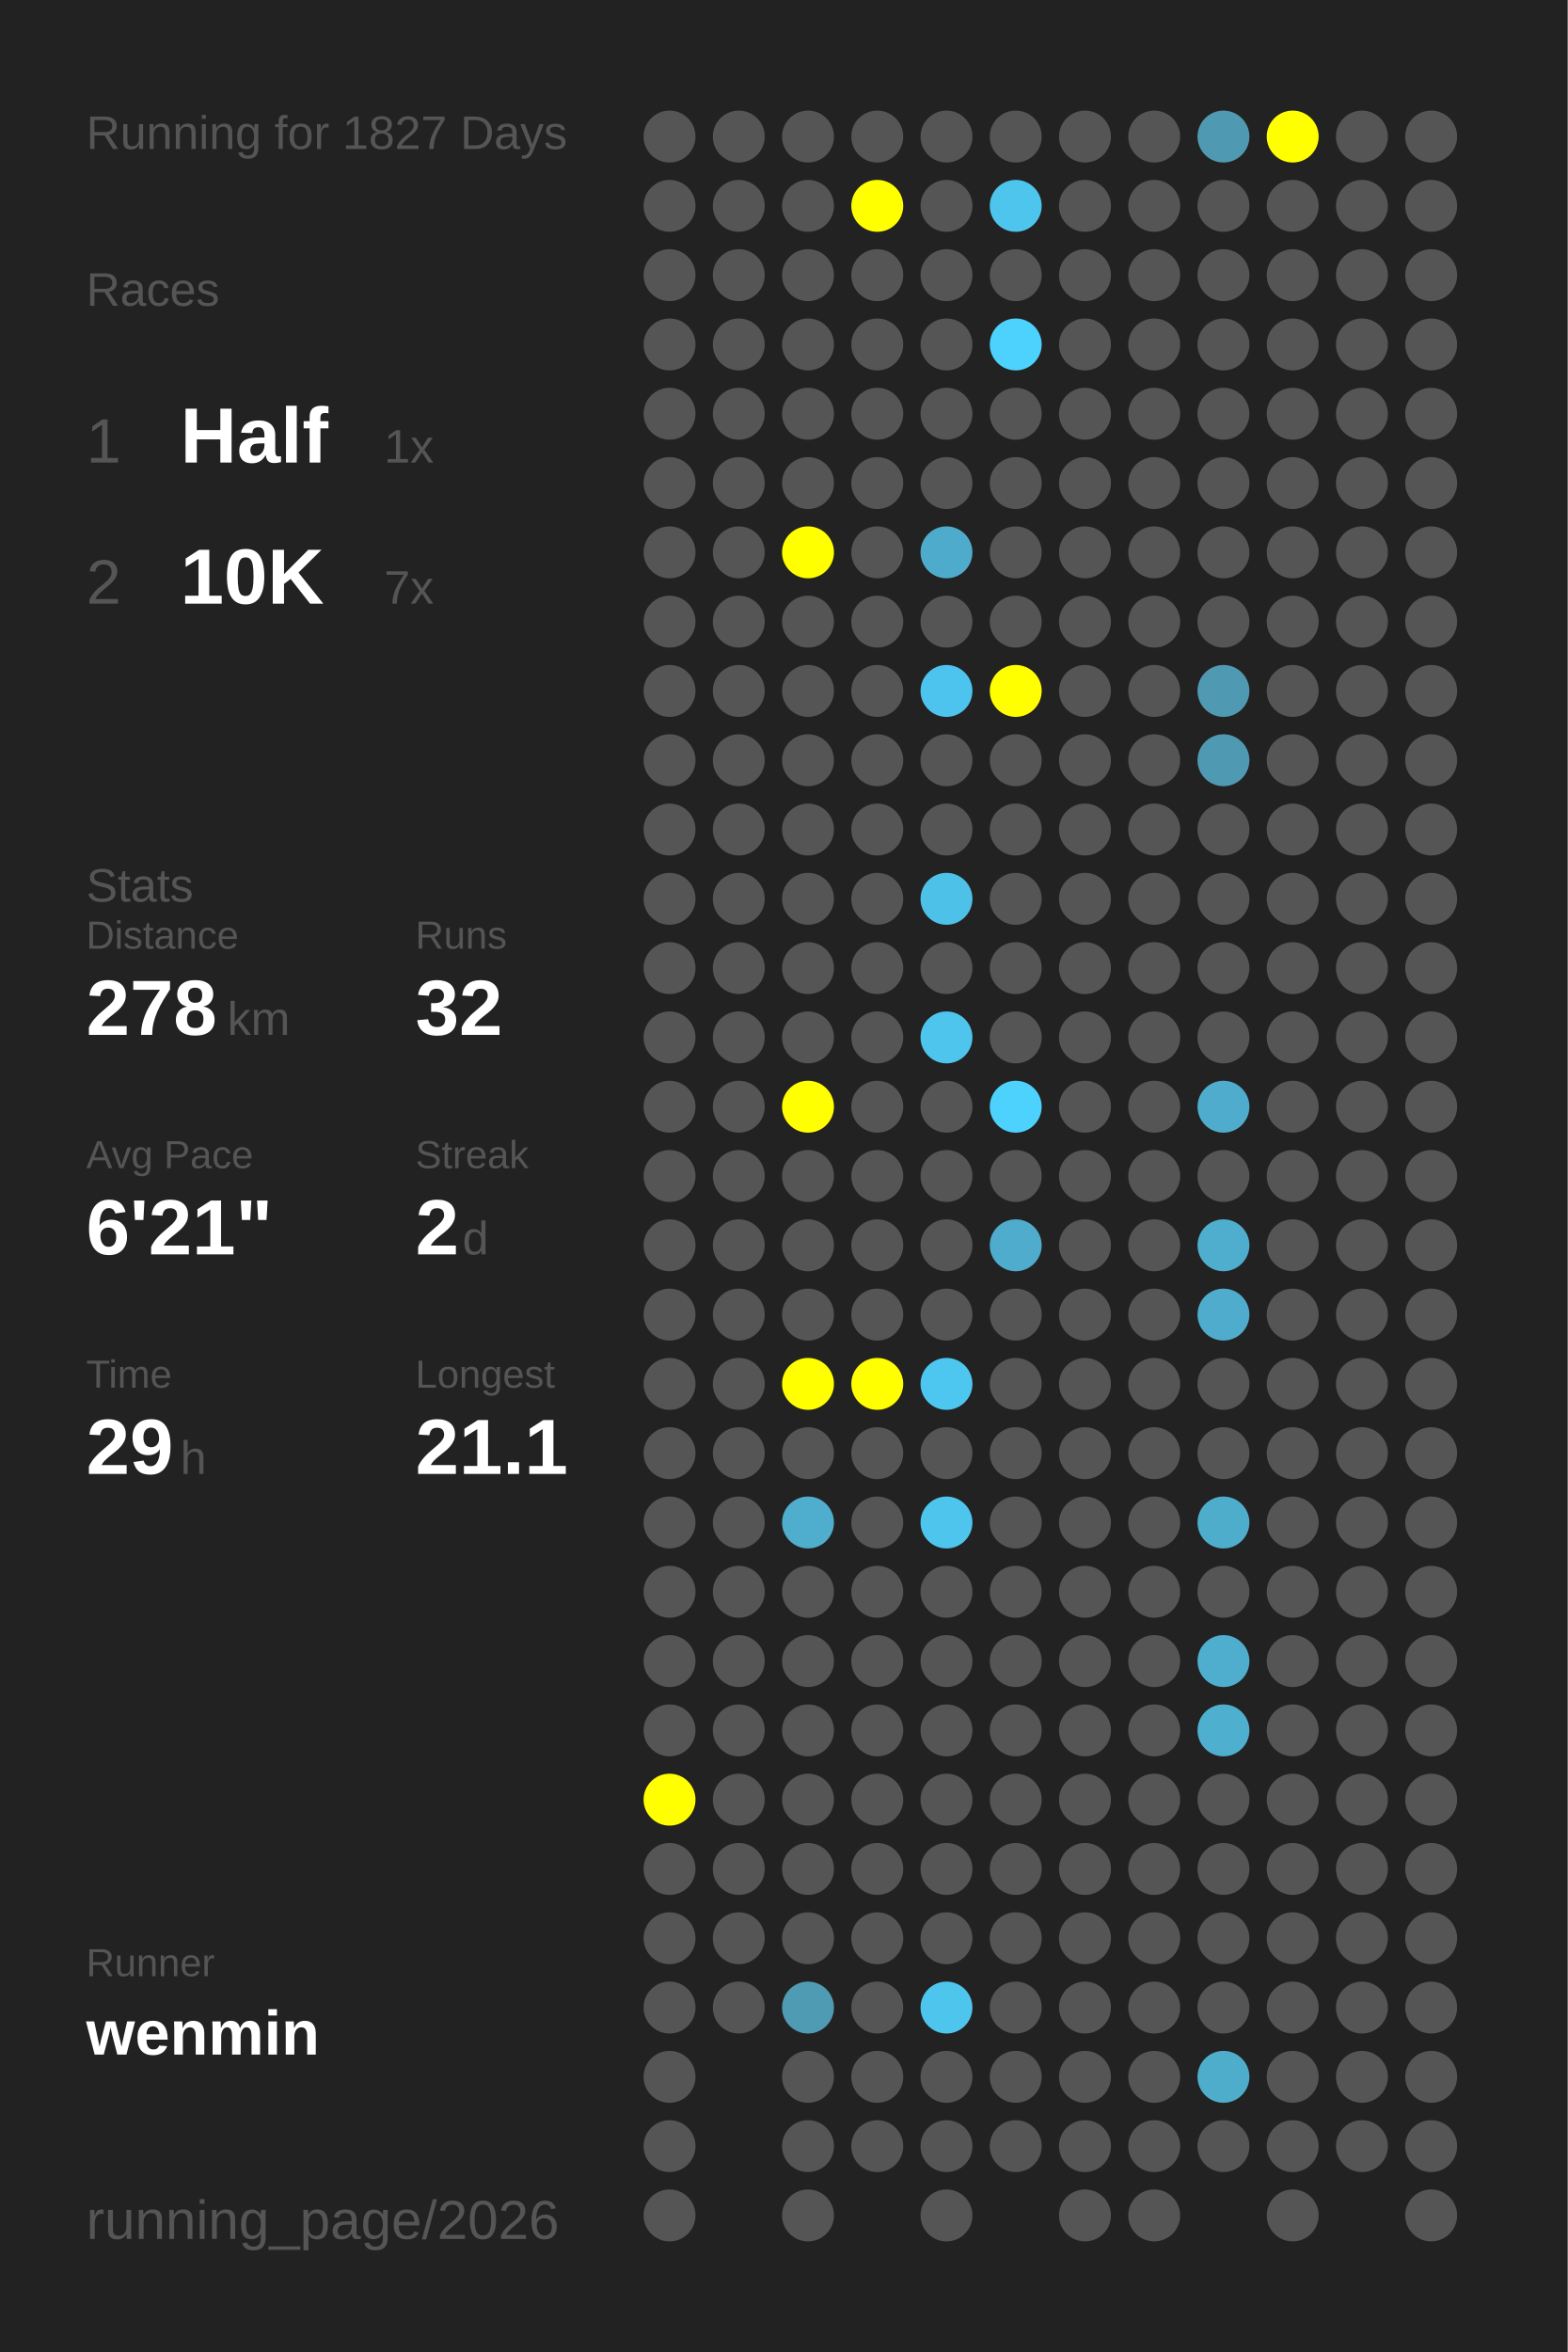
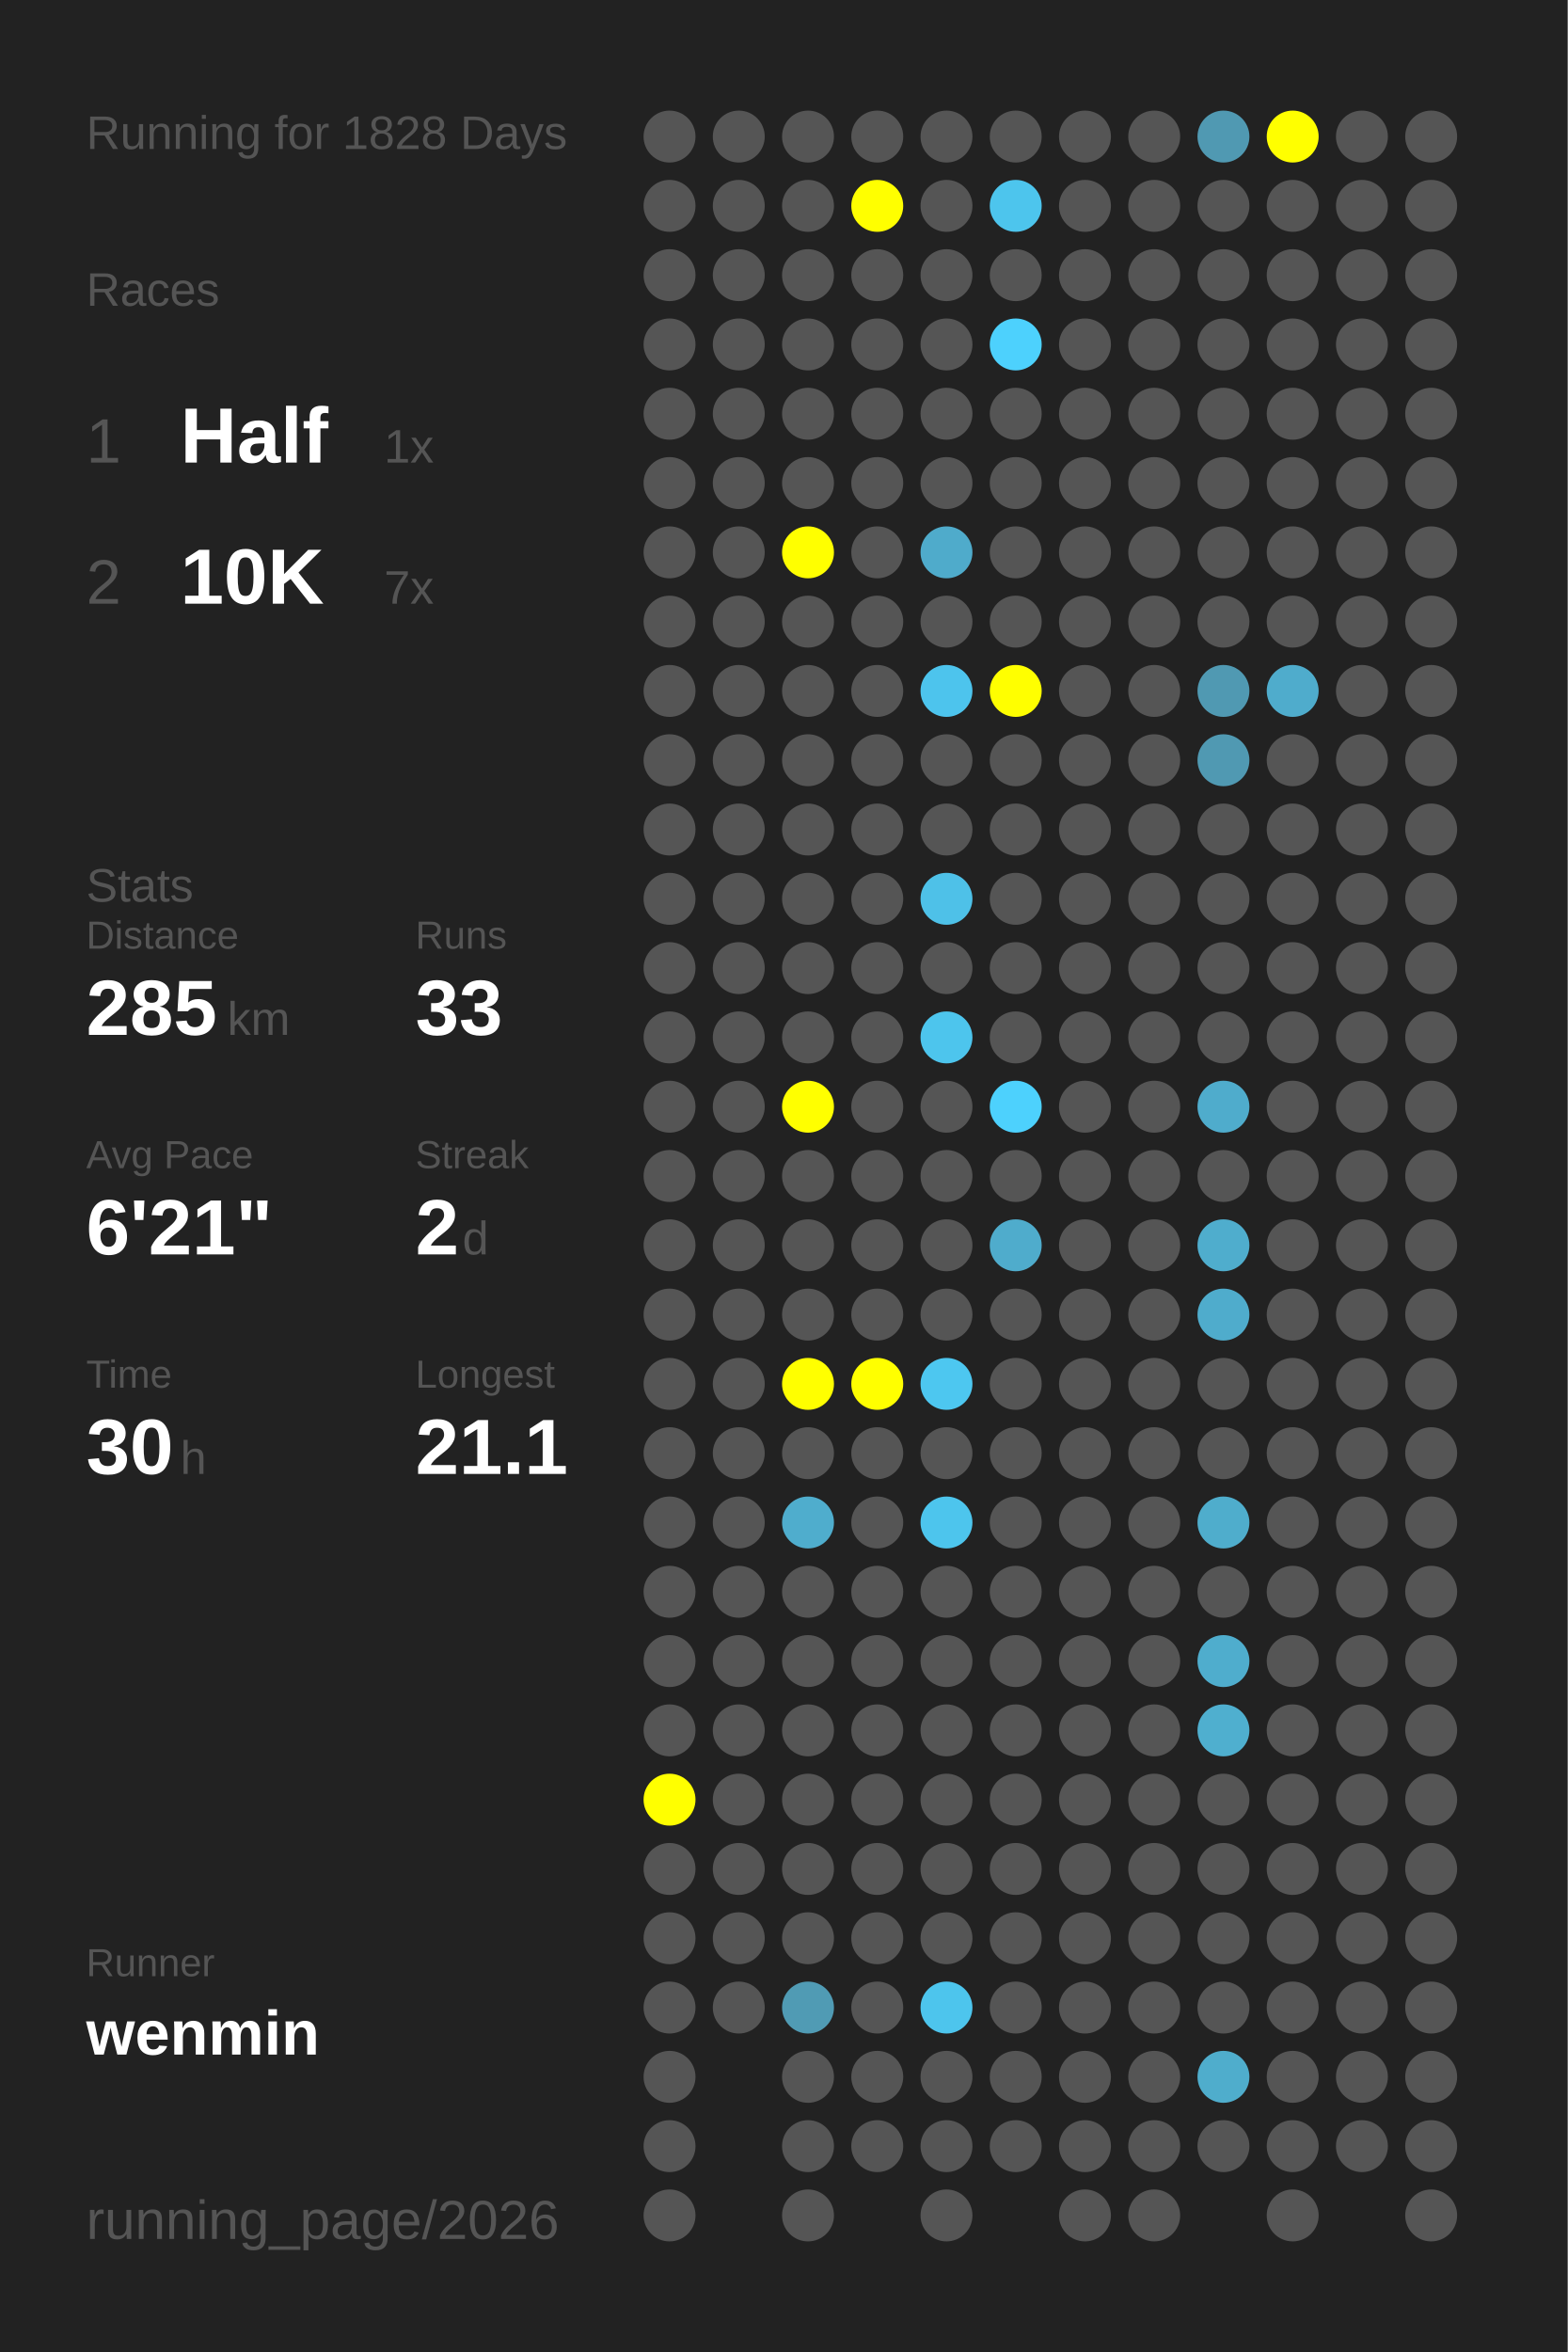
<svg xmlns="http://www.w3.org/2000/svg" baseProfile="full" height="300mm" version="1.1" viewBox="0,0,200,300" width="200mm">
  <defs />
  <rect fill="#222222" height="300" width="200" x="0" y="0" />
-   <text fill="#555555" style="font-size:6px; font-family:Arial;" x="11" y="19">Running for 1827 Days</text>
+   <text fill="#555555" style="font-size:6px; font-family:Arial;" x="11" y="19">Running for 1828 Days</text>
  <text fill="#555555" style="font-size:6px; font-family:Arial;" x="11" y="39">Races</text>
  <text fill="#555555" style="font-size:8px; font-family:Arial;" x="11" y="59">1</text>
  <text fill="#FFFFFF" style="font-size:10px; font-family:Arial; font-weight:bold;" x="23" y="59">Half</text>
  <text fill="#555555" style="font-size:6px; font-family:Arial;" x="49" y="59">1x</text>
  <text fill="#555555" style="font-size:8px; font-family:Arial;" x="11" y="77">2</text>
  <text fill="#FFFFFF" style="font-size:10px; font-family:Arial; font-weight:bold;" x="23" y="77">10K</text>
  <text fill="#555555" style="font-size:6px; font-family:Arial;" x="49" y="77">7x</text>
  <text fill="#555555" style="font-size:6px; font-family:Arial;" x="11" y="115">Stats</text>
  <text fill="#555555" style="font-size:5px; font-family:Arial;" x="11" y="121">Distance</text>
-   <text fill="#FFFFFF" style="font-size:10px; font-family:Arial; font-weight:bold;" x="11" y="132">278</text>
+   <text fill="#FFFFFF" style="font-size:10px; font-family:Arial; font-weight:bold;" x="11" y="132">285</text>
  <text fill="#555555" style="font-size:6px; font-family:Arial;" x="29" y="132">km</text>
  <text fill="#555555" style="font-size:5px; font-family:Arial;" x="53" y="121">Runs</text>
-   <text fill="#FFFFFF" style="font-size:10px; font-family:Arial; font-weight:bold;" x="53" y="132">32</text>
+   <text fill="#FFFFFF" style="font-size:10px; font-family:Arial; font-weight:bold;" x="53" y="132">33</text>
  <text fill="#555555" style="font-size:5px; font-family:Arial;" x="11" y="149">Avg Pace</text>
  <text fill="#FFFFFF" style="font-size:10px; font-family:Arial; font-weight:bold;" x="11" y="160">6'21"</text>
  <text fill="#555555" style="font-size:5px; font-family:Arial;" x="53" y="149">Streak</text>
  <text fill="#FFFFFF" style="font-size:10px; font-family:Arial; font-weight:bold;" x="53" y="160">2</text>
  <text fill="#555555" style="font-size:6px; font-family:Arial;" x="59" y="160">d</text>
  <text fill="#555555" style="font-size:5px; font-family:Arial;" x="11" y="177">Time</text>
-   <text fill="#FFFFFF" style="font-size:10px; font-family:Arial; font-weight:bold;" x="11" y="188">29</text>
+   <text fill="#FFFFFF" style="font-size:10px; font-family:Arial; font-weight:bold;" x="11" y="188">30</text>
  <text fill="#555555" style="font-size:6px; font-family:Arial;" x="23" y="188">h</text>
  <text fill="#555555" style="font-size:5px; font-family:Arial;" x="53" y="177">Longest</text>
  <text fill="#FFFFFF" style="font-size:10px; font-family:Arial; font-weight:bold;" x="53" y="188">21.1</text>
  <text fill="#555555" style="font-size:5px; font-family:Arial;" x="11" y="252.065">Runner</text>
  <text fill="#FFFFFF" style="font-size:8px; font-family:Arial; font-weight:bold;" x="11" y="262.065">wenmin</text>
  <text fill="#555555" style="font-size:7px; font-family:Arial;" x="11" y="285.581">running_page/2026</text>
  <circle cx="85.417" cy="17.419" fill="#555555" r="3.312" />
  <circle cx="85.417" cy="26.258" fill="#555555" r="3.312" />
  <circle cx="85.417" cy="35.097" fill="#555555" r="3.312" />
  <circle cx="85.417" cy="43.935" fill="#555555" r="3.312" />
  <circle cx="85.417" cy="52.774" fill="#555555" r="3.312" />
  <circle cx="85.417" cy="61.613" fill="#555555" r="3.312" />
  <circle cx="85.417" cy="70.452" fill="#555555" r="3.312" />
  <circle cx="85.417" cy="79.29" fill="#555555" r="3.312" />
  <circle cx="85.417" cy="88.129" fill="#555555" r="3.312" />
  <circle cx="85.417" cy="96.968" fill="#555555" r="3.312" />
  <circle cx="85.417" cy="105.806" fill="#555555" r="3.312" />
  <circle cx="85.417" cy="114.645" fill="#555555" r="3.312" />
  <circle cx="85.417" cy="123.484" fill="#555555" r="3.312" />
  <circle cx="85.417" cy="132.323" fill="#555555" r="3.312" />
  <circle cx="85.417" cy="141.161" fill="#555555" r="3.312" />
  <circle cx="85.417" cy="150" fill="#555555" r="3.312" />
  <circle cx="85.417" cy="158.839" fill="#555555" r="3.312" />
  <circle cx="85.417" cy="167.677" fill="#555555" r="3.312" />
  <circle cx="85.417" cy="176.516" fill="#555555" r="3.312" />
  <circle cx="85.417" cy="185.355" fill="#555555" r="3.312" />
  <circle cx="85.417" cy="194.194" fill="#555555" r="3.312" />
  <circle cx="85.417" cy="203.032" fill="#555555" r="3.312" />
  <circle cx="85.417" cy="211.871" fill="#555555" r="3.312" />
  <circle cx="85.417" cy="220.71" fill="#555555" r="3.312" />
  <circle cx="85.417" cy="229.548" fill="#FFFF00" r="3.312" />
  <circle cx="85.417" cy="238.387" fill="#555555" r="3.312" />
  <circle cx="85.417" cy="247.226" fill="#555555" r="3.312" />
  <circle cx="85.417" cy="256.065" fill="#555555" r="3.312" />
  <circle cx="85.417" cy="264.903" fill="#555555" r="3.312" />
  <circle cx="85.417" cy="273.742" fill="#555555" r="3.312" />
  <circle cx="85.417" cy="282.581" fill="#555555" r="3.312" />
  <circle cx="94.25" cy="17.419" fill="#555555" r="3.312" />
  <circle cx="94.25" cy="26.258" fill="#555555" r="3.312" />
  <circle cx="94.25" cy="35.097" fill="#555555" r="3.312" />
  <circle cx="94.25" cy="43.935" fill="#555555" r="3.312" />
  <circle cx="94.25" cy="52.774" fill="#555555" r="3.312" />
  <circle cx="94.25" cy="61.613" fill="#555555" r="3.312" />
  <circle cx="94.25" cy="70.452" fill="#555555" r="3.312" />
  <circle cx="94.25" cy="79.29" fill="#555555" r="3.312" />
  <circle cx="94.25" cy="88.129" fill="#555555" r="3.312" />
  <circle cx="94.25" cy="96.968" fill="#555555" r="3.312" />
  <circle cx="94.25" cy="105.806" fill="#555555" r="3.312" />
  <circle cx="94.25" cy="114.645" fill="#555555" r="3.312" />
  <circle cx="94.25" cy="123.484" fill="#555555" r="3.312" />
  <circle cx="94.25" cy="132.323" fill="#555555" r="3.312" />
  <circle cx="94.25" cy="141.161" fill="#555555" r="3.312" />
  <circle cx="94.25" cy="150" fill="#555555" r="3.312" />
  <circle cx="94.25" cy="158.839" fill="#555555" r="3.312" />
  <circle cx="94.25" cy="167.677" fill="#555555" r="3.312" />
  <circle cx="94.25" cy="176.516" fill="#555555" r="3.312" />
  <circle cx="94.25" cy="185.355" fill="#555555" r="3.312" />
  <circle cx="94.25" cy="194.194" fill="#555555" r="3.312" />
  <circle cx="94.25" cy="203.032" fill="#555555" r="3.312" />
  <circle cx="94.25" cy="211.871" fill="#555555" r="3.312" />
  <circle cx="94.25" cy="220.71" fill="#555555" r="3.312" />
  <circle cx="94.25" cy="229.548" fill="#555555" r="3.312" />
  <circle cx="94.25" cy="238.387" fill="#555555" r="3.312" />
  <circle cx="94.25" cy="247.226" fill="#555555" r="3.312" />
  <circle cx="94.25" cy="256.065" fill="#555555" r="3.312" />
  <circle cx="103.083" cy="17.419" fill="#555555" r="3.312" />
  <circle cx="103.083" cy="26.258" fill="#555555" r="3.312" />
  <circle cx="103.083" cy="35.097" fill="#555555" r="3.312" />
  <circle cx="103.083" cy="43.935" fill="#555555" r="3.312" />
  <circle cx="103.083" cy="52.774" fill="#555555" r="3.312" />
  <circle cx="103.083" cy="61.613" fill="#555555" r="3.312" />
  <circle cx="103.083" cy="70.452" fill="#FFFF00" r="3.312" />
  <circle cx="103.083" cy="79.29" fill="#555555" r="3.312" />
  <circle cx="103.083" cy="88.129" fill="#555555" r="3.312" />
  <circle cx="103.083" cy="96.968" fill="#555555" r="3.312" />
  <circle cx="103.083" cy="105.806" fill="#555555" r="3.312" />
  <circle cx="103.083" cy="114.645" fill="#555555" r="3.312" />
  <circle cx="103.083" cy="123.484" fill="#555555" r="3.312" />
  <circle cx="103.083" cy="132.323" fill="#555555" r="3.312" />
  <circle cx="103.083" cy="141.161" fill="#FFFF00" r="3.312" />
  <circle cx="103.083" cy="150" fill="#555555" r="3.312" />
  <circle cx="103.083" cy="158.839" fill="#555555" r="3.312" />
  <circle cx="103.083" cy="167.677" fill="#555555" r="3.312" />
  <circle cx="103.083" cy="176.516" fill="#FFFF00" r="3.312" />
  <circle cx="103.083" cy="185.355" fill="#555555" r="3.312" />
  <circle cx="103.083" cy="194.194" fill="#4fadcd" r="3.312" />
  <circle cx="103.083" cy="203.032" fill="#555555" r="3.312" />
  <circle cx="103.083" cy="211.871" fill="#555555" r="3.312" />
  <circle cx="103.083" cy="220.71" fill="#555555" r="3.312" />
  <circle cx="103.083" cy="229.548" fill="#555555" r="3.312" />
  <circle cx="103.083" cy="238.387" fill="#555555" r="3.312" />
  <circle cx="103.083" cy="247.226" fill="#555555" r="3.312" />
  <circle cx="103.083" cy="256.065" fill="#509bb4" r="3.312" />
  <circle cx="103.083" cy="264.903" fill="#555555" r="3.312" />
  <circle cx="103.083" cy="273.742" fill="#555555" r="3.312" />
  <circle cx="103.083" cy="282.581" fill="#555555" r="3.312" />
  <circle cx="111.917" cy="17.419" fill="#555555" r="3.312" />
  <circle cx="111.917" cy="26.258" fill="#FFFF00" r="3.312" />
  <circle cx="111.917" cy="35.097" fill="#555555" r="3.312" />
  <circle cx="111.917" cy="43.935" fill="#555555" r="3.312" />
  <circle cx="111.917" cy="52.774" fill="#555555" r="3.312" />
  <circle cx="111.917" cy="61.613" fill="#555555" r="3.312" />
  <circle cx="111.917" cy="70.452" fill="#555555" r="3.312" />
  <circle cx="111.917" cy="79.29" fill="#555555" r="3.312" />
  <circle cx="111.917" cy="88.129" fill="#555555" r="3.312" />
  <circle cx="111.917" cy="96.968" fill="#555555" r="3.312" />
  <circle cx="111.917" cy="105.806" fill="#555555" r="3.312" />
  <circle cx="111.917" cy="114.645" fill="#555555" r="3.312" />
  <circle cx="111.917" cy="123.484" fill="#555555" r="3.312" />
  <circle cx="111.917" cy="132.323" fill="#555555" r="3.312" />
  <circle cx="111.917" cy="141.161" fill="#555555" r="3.312" />
  <circle cx="111.917" cy="150" fill="#555555" r="3.312" />
  <circle cx="111.917" cy="158.839" fill="#555555" r="3.312" />
  <circle cx="111.917" cy="167.677" fill="#555555" r="3.312" />
  <circle cx="111.917" cy="176.516" fill="#FFFF00" r="3.312" />
  <circle cx="111.917" cy="185.355" fill="#555555" r="3.312" />
  <circle cx="111.917" cy="194.194" fill="#555555" r="3.312" />
  <circle cx="111.917" cy="203.032" fill="#555555" r="3.312" />
  <circle cx="111.917" cy="211.871" fill="#555555" r="3.312" />
  <circle cx="111.917" cy="220.71" fill="#555555" r="3.312" />
  <circle cx="111.917" cy="229.548" fill="#555555" r="3.312" />
  <circle cx="111.917" cy="238.387" fill="#555555" r="3.312" />
  <circle cx="111.917" cy="247.226" fill="#555555" r="3.312" />
  <circle cx="111.917" cy="256.065" fill="#555555" r="3.312" />
  <circle cx="111.917" cy="264.903" fill="#555555" r="3.312" />
  <circle cx="111.917" cy="273.742" fill="#555555" r="3.312" />
  <circle cx="120.75" cy="17.419" fill="#555555" r="3.312" />
  <circle cx="120.75" cy="26.258" fill="#555555" r="3.312" />
  <circle cx="120.75" cy="35.097" fill="#555555" r="3.312" />
  <circle cx="120.75" cy="43.935" fill="#555555" r="3.312" />
  <circle cx="120.75" cy="52.774" fill="#555555" r="3.312" />
  <circle cx="120.75" cy="61.613" fill="#555555" r="3.312" />
  <circle cx="120.75" cy="70.452" fill="#4fabcb" r="3.312" />
  <circle cx="120.75" cy="79.29" fill="#555555" r="3.312" />
  <circle cx="120.75" cy="88.129" fill="#4dc4ed" r="3.312" />
  <circle cx="120.75" cy="96.968" fill="#555555" r="3.312" />
  <circle cx="120.75" cy="105.806" fill="#555555" r="3.312" />
  <circle cx="120.75" cy="114.645" fill="#4ec1e8" r="3.312" />
  <circle cx="120.75" cy="123.484" fill="#555555" r="3.312" />
  <circle cx="120.75" cy="132.323" fill="#4dc5ed" r="3.312" />
  <circle cx="120.75" cy="141.161" fill="#555555" r="3.312" />
  <circle cx="120.75" cy="150" fill="#555555" r="3.312" />
  <circle cx="120.75" cy="158.839" fill="#555555" r="3.312" />
  <circle cx="120.75" cy="167.677" fill="#555555" r="3.312" />
  <circle cx="120.75" cy="176.516" fill="#4dc7f0" r="3.312" />
  <circle cx="120.75" cy="185.355" fill="#555555" r="3.312" />
  <circle cx="120.75" cy="194.194" fill="#4dc5ed" r="3.312" />
  <circle cx="120.75" cy="203.032" fill="#555555" r="3.312" />
  <circle cx="120.75" cy="211.871" fill="#555555" r="3.312" />
  <circle cx="120.75" cy="220.71" fill="#555555" r="3.312" />
  <circle cx="120.75" cy="229.548" fill="#555555" r="3.312" />
  <circle cx="120.75" cy="238.387" fill="#555555" r="3.312" />
  <circle cx="120.75" cy="247.226" fill="#555555" r="3.312" />
  <circle cx="120.75" cy="256.065" fill="#4dc5ed" r="3.312" />
  <circle cx="120.75" cy="264.903" fill="#555555" r="3.312" />
  <circle cx="120.75" cy="273.742" fill="#555555" r="3.312" />
  <circle cx="120.75" cy="282.581" fill="#555555" r="3.312" />
  <circle cx="129.583" cy="17.419" fill="#555555" r="3.312" />
  <circle cx="129.583" cy="26.258" fill="#4dc5ed" r="3.312" />
  <circle cx="129.583" cy="35.097" fill="#555555" r="3.312" />
  <circle cx="129.583" cy="43.935" fill="#4dd1fd" r="3.312" />
  <circle cx="129.583" cy="52.774" fill="#555555" r="3.312" />
  <circle cx="129.583" cy="61.613" fill="#555555" r="3.312" />
  <circle cx="129.583" cy="70.452" fill="#555555" r="3.312" />
  <circle cx="129.583" cy="79.29" fill="#555555" r="3.312" />
  <circle cx="129.583" cy="88.129" fill="#FFFF00" r="3.312" />
  <circle cx="129.583" cy="96.968" fill="#555555" r="3.312" />
  <circle cx="129.583" cy="105.806" fill="#555555" r="3.312" />
  <circle cx="129.583" cy="114.645" fill="#555555" r="3.312" />
  <circle cx="129.583" cy="123.484" fill="#555555" r="3.312" />
  <circle cx="129.583" cy="132.323" fill="#555555" r="3.312" />
  <circle cx="129.583" cy="141.161" fill="#4dd1fd" r="3.312" />
  <circle cx="129.583" cy="150" fill="#555555" r="3.312" />
  <circle cx="129.583" cy="158.839" fill="#4faccc" r="3.312" />
  <circle cx="129.583" cy="167.677" fill="#555555" r="3.312" />
  <circle cx="129.583" cy="176.516" fill="#555555" r="3.312" />
  <circle cx="129.583" cy="185.355" fill="#555555" r="3.312" />
  <circle cx="129.583" cy="194.194" fill="#555555" r="3.312" />
  <circle cx="129.583" cy="203.032" fill="#555555" r="3.312" />
  <circle cx="129.583" cy="211.871" fill="#555555" r="3.312" />
  <circle cx="129.583" cy="220.71" fill="#555555" r="3.312" />
  <circle cx="129.583" cy="229.548" fill="#555555" r="3.312" />
  <circle cx="129.583" cy="238.387" fill="#555555" r="3.312" />
  <circle cx="129.583" cy="247.226" fill="#555555" r="3.312" />
  <circle cx="129.583" cy="256.065" fill="#555555" r="3.312" />
  <circle cx="129.583" cy="264.903" fill="#555555" r="3.312" />
  <circle cx="129.583" cy="273.742" fill="#555555" r="3.312" />
  <circle cx="138.417" cy="17.419" fill="#555555" r="3.312" />
  <circle cx="138.417" cy="26.258" fill="#555555" r="3.312" />
  <circle cx="138.417" cy="35.097" fill="#555555" r="3.312" />
  <circle cx="138.417" cy="43.935" fill="#555555" r="3.312" />
  <circle cx="138.417" cy="52.774" fill="#555555" r="3.312" />
  <circle cx="138.417" cy="61.613" fill="#555555" r="3.312" />
  <circle cx="138.417" cy="70.452" fill="#555555" r="3.312" />
  <circle cx="138.417" cy="79.29" fill="#555555" r="3.312" />
  <circle cx="138.417" cy="88.129" fill="#555555" r="3.312" />
  <circle cx="138.417" cy="96.968" fill="#555555" r="3.312" />
  <circle cx="138.417" cy="105.806" fill="#555555" r="3.312" />
  <circle cx="138.417" cy="114.645" fill="#555555" r="3.312" />
  <circle cx="138.417" cy="123.484" fill="#555555" r="3.312" />
  <circle cx="138.417" cy="132.323" fill="#555555" r="3.312" />
  <circle cx="138.417" cy="141.161" fill="#555555" r="3.312" />
  <circle cx="138.417" cy="150" fill="#555555" r="3.312" />
  <circle cx="138.417" cy="158.839" fill="#555555" r="3.312" />
  <circle cx="138.417" cy="167.677" fill="#555555" r="3.312" />
  <circle cx="138.417" cy="176.516" fill="#555555" r="3.312" />
  <circle cx="138.417" cy="185.355" fill="#555555" r="3.312" />
  <circle cx="138.417" cy="194.194" fill="#555555" r="3.312" />
  <circle cx="138.417" cy="203.032" fill="#555555" r="3.312" />
  <circle cx="138.417" cy="211.871" fill="#555555" r="3.312" />
  <circle cx="138.417" cy="220.71" fill="#555555" r="3.312" />
  <circle cx="138.417" cy="229.548" fill="#555555" r="3.312" />
  <circle cx="138.417" cy="238.387" fill="#555555" r="3.312" />
  <circle cx="138.417" cy="247.226" fill="#555555" r="3.312" />
  <circle cx="138.417" cy="256.065" fill="#555555" r="3.312" />
  <circle cx="138.417" cy="264.903" fill="#555555" r="3.312" />
  <circle cx="138.417" cy="273.742" fill="#555555" r="3.312" />
  <circle cx="138.417" cy="282.581" fill="#555555" r="3.312" />
  <circle cx="147.25" cy="17.419" fill="#555555" r="3.312" />
  <circle cx="147.25" cy="26.258" fill="#555555" r="3.312" />
  <circle cx="147.25" cy="35.097" fill="#555555" r="3.312" />
  <circle cx="147.25" cy="43.935" fill="#555555" r="3.312" />
  <circle cx="147.25" cy="52.774" fill="#555555" r="3.312" />
  <circle cx="147.25" cy="61.613" fill="#555555" r="3.312" />
  <circle cx="147.25" cy="70.452" fill="#555555" r="3.312" />
  <circle cx="147.25" cy="79.29" fill="#555555" r="3.312" />
  <circle cx="147.25" cy="88.129" fill="#555555" r="3.312" />
  <circle cx="147.25" cy="96.968" fill="#555555" r="3.312" />
  <circle cx="147.25" cy="105.806" fill="#555555" r="3.312" />
  <circle cx="147.25" cy="114.645" fill="#555555" r="3.312" />
  <circle cx="147.25" cy="123.484" fill="#555555" r="3.312" />
  <circle cx="147.25" cy="132.323" fill="#555555" r="3.312" />
  <circle cx="147.25" cy="141.161" fill="#555555" r="3.312" />
  <circle cx="147.25" cy="150" fill="#555555" r="3.312" />
  <circle cx="147.25" cy="158.839" fill="#555555" r="3.312" />
  <circle cx="147.25" cy="167.677" fill="#555555" r="3.312" />
  <circle cx="147.25" cy="176.516" fill="#555555" r="3.312" />
  <circle cx="147.25" cy="185.355" fill="#555555" r="3.312" />
  <circle cx="147.25" cy="194.194" fill="#555555" r="3.312" />
  <circle cx="147.25" cy="203.032" fill="#555555" r="3.312" />
  <circle cx="147.25" cy="211.871" fill="#555555" r="3.312" />
  <circle cx="147.25" cy="220.71" fill="#555555" r="3.312" />
  <circle cx="147.25" cy="229.548" fill="#555555" r="3.312" />
  <circle cx="147.25" cy="238.387" fill="#555555" r="3.312" />
  <circle cx="147.25" cy="247.226" fill="#555555" r="3.312" />
  <circle cx="147.25" cy="256.065" fill="#555555" r="3.312" />
  <circle cx="147.25" cy="264.903" fill="#555555" r="3.312" />
  <circle cx="147.25" cy="273.742" fill="#555555" r="3.312" />
  <circle cx="147.25" cy="282.581" fill="#555555" r="3.312" />
  <circle cx="156.083" cy="17.419" fill="#5099b2" r="3.312" />
  <circle cx="156.083" cy="26.258" fill="#555555" r="3.312" />
  <circle cx="156.083" cy="35.097" fill="#555555" r="3.312" />
  <circle cx="156.083" cy="43.935" fill="#555555" r="3.312" />
  <circle cx="156.083" cy="52.774" fill="#555555" r="3.312" />
  <circle cx="156.083" cy="61.613" fill="#555555" r="3.312" />
  <circle cx="156.083" cy="70.452" fill="#555555" r="3.312" />
  <circle cx="156.083" cy="79.29" fill="#555555" r="3.312" />
  <circle cx="156.083" cy="88.129" fill="#5099b2" r="3.312" />
  <circle cx="156.083" cy="96.968" fill="#5099b2" r="3.312" />
  <circle cx="156.083" cy="105.806" fill="#555555" r="3.312" />
  <circle cx="156.083" cy="114.645" fill="#555555" r="3.312" />
  <circle cx="156.083" cy="123.484" fill="#555555" r="3.312" />
  <circle cx="156.083" cy="132.323" fill="#555555" r="3.312" />
  <circle cx="156.083" cy="141.161" fill="#4faccc" r="3.312" />
  <circle cx="156.083" cy="150" fill="#555555" r="3.312" />
  <circle cx="156.083" cy="158.839" fill="#4fadcd" r="3.312" />
  <circle cx="156.083" cy="167.677" fill="#4faccc" r="3.312" />
  <circle cx="156.083" cy="176.516" fill="#555555" r="3.312" />
  <circle cx="156.083" cy="185.355" fill="#555555" r="3.312" />
  <circle cx="156.083" cy="194.194" fill="#4fadcc" r="3.312" />
  <circle cx="156.083" cy="203.032" fill="#555555" r="3.312" />
  <circle cx="156.083" cy="211.871" fill="#4fadcd" r="3.312" />
  <circle cx="156.083" cy="220.71" fill="#4fafcf" r="3.312" />
  <circle cx="156.083" cy="229.548" fill="#555555" r="3.312" />
  <circle cx="156.083" cy="238.387" fill="#555555" r="3.312" />
  <circle cx="156.083" cy="247.226" fill="#555555" r="3.312" />
  <circle cx="156.083" cy="256.065" fill="#555555" r="3.312" />
  <circle cx="156.083" cy="264.903" fill="#4fadcc" r="3.312" />
  <circle cx="156.083" cy="273.742" fill="#555555" r="3.312" />
  <circle cx="164.917" cy="17.419" fill="#FFFF00" r="3.312" />
  <circle cx="164.917" cy="26.258" fill="#555555" r="3.312" />
  <circle cx="164.917" cy="35.097" fill="#555555" r="3.312" />
  <circle cx="164.917" cy="43.935" fill="#555555" r="3.312" />
  <circle cx="164.917" cy="52.774" fill="#555555" r="3.312" />
  <circle cx="164.917" cy="61.613" fill="#555555" r="3.312" />
  <circle cx="164.917" cy="70.452" fill="#555555" r="3.312" />
  <circle cx="164.917" cy="79.29" fill="#555555" r="3.312" />
-   <circle cx="164.917" cy="88.129" fill="#555555" r="3.312" />
+   <circle cx="164.917" cy="88.129" fill="#4faccc" r="3.312" />
  <circle cx="164.917" cy="96.968" fill="#555555" r="3.312" />
  <circle cx="164.917" cy="105.806" fill="#555555" r="3.312" />
  <circle cx="164.917" cy="114.645" fill="#555555" r="3.312" />
  <circle cx="164.917" cy="123.484" fill="#555555" r="3.312" />
  <circle cx="164.917" cy="132.323" fill="#555555" r="3.312" />
  <circle cx="164.917" cy="141.161" fill="#555555" r="3.312" />
  <circle cx="164.917" cy="150" fill="#555555" r="3.312" />
  <circle cx="164.917" cy="158.839" fill="#555555" r="3.312" />
  <circle cx="164.917" cy="167.677" fill="#555555" r="3.312" />
  <circle cx="164.917" cy="176.516" fill="#555555" r="3.312" />
  <circle cx="164.917" cy="185.355" fill="#555555" r="3.312" />
  <circle cx="164.917" cy="194.194" fill="#555555" r="3.312" />
  <circle cx="164.917" cy="203.032" fill="#555555" r="3.312" />
  <circle cx="164.917" cy="211.871" fill="#555555" r="3.312" />
  <circle cx="164.917" cy="220.71" fill="#555555" r="3.312" />
  <circle cx="164.917" cy="229.548" fill="#555555" r="3.312" />
  <circle cx="164.917" cy="238.387" fill="#555555" r="3.312" />
  <circle cx="164.917" cy="247.226" fill="#555555" r="3.312" />
  <circle cx="164.917" cy="256.065" fill="#555555" r="3.312" />
  <circle cx="164.917" cy="264.903" fill="#555555" r="3.312" />
  <circle cx="164.917" cy="273.742" fill="#555555" r="3.312" />
  <circle cx="164.917" cy="282.581" fill="#555555" r="3.312" />
  <circle cx="173.75" cy="17.419" fill="#555555" r="3.312" />
  <circle cx="173.75" cy="26.258" fill="#555555" r="3.312" />
  <circle cx="173.75" cy="35.097" fill="#555555" r="3.312" />
  <circle cx="173.75" cy="43.935" fill="#555555" r="3.312" />
  <circle cx="173.75" cy="52.774" fill="#555555" r="3.312" />
  <circle cx="173.75" cy="61.613" fill="#555555" r="3.312" />
  <circle cx="173.75" cy="70.452" fill="#555555" r="3.312" />
  <circle cx="173.75" cy="79.29" fill="#555555" r="3.312" />
  <circle cx="173.75" cy="88.129" fill="#555555" r="3.312" />
  <circle cx="173.75" cy="96.968" fill="#555555" r="3.312" />
  <circle cx="173.75" cy="105.806" fill="#555555" r="3.312" />
  <circle cx="173.75" cy="114.645" fill="#555555" r="3.312" />
  <circle cx="173.75" cy="123.484" fill="#555555" r="3.312" />
  <circle cx="173.75" cy="132.323" fill="#555555" r="3.312" />
  <circle cx="173.75" cy="141.161" fill="#555555" r="3.312" />
  <circle cx="173.75" cy="150" fill="#555555" r="3.312" />
  <circle cx="173.75" cy="158.839" fill="#555555" r="3.312" />
  <circle cx="173.75" cy="167.677" fill="#555555" r="3.312" />
  <circle cx="173.75" cy="176.516" fill="#555555" r="3.312" />
  <circle cx="173.75" cy="185.355" fill="#555555" r="3.312" />
  <circle cx="173.75" cy="194.194" fill="#555555" r="3.312" />
  <circle cx="173.75" cy="203.032" fill="#555555" r="3.312" />
  <circle cx="173.75" cy="211.871" fill="#555555" r="3.312" />
  <circle cx="173.75" cy="220.71" fill="#555555" r="3.312" />
  <circle cx="173.75" cy="229.548" fill="#555555" r="3.312" />
  <circle cx="173.75" cy="238.387" fill="#555555" r="3.312" />
  <circle cx="173.75" cy="247.226" fill="#555555" r="3.312" />
  <circle cx="173.75" cy="256.065" fill="#555555" r="3.312" />
  <circle cx="173.75" cy="264.903" fill="#555555" r="3.312" />
  <circle cx="173.75" cy="273.742" fill="#555555" r="3.312" />
  <circle cx="182.583" cy="17.419" fill="#555555" r="3.312" />
  <circle cx="182.583" cy="26.258" fill="#555555" r="3.312" />
  <circle cx="182.583" cy="35.097" fill="#555555" r="3.312" />
  <circle cx="182.583" cy="43.935" fill="#555555" r="3.312" />
  <circle cx="182.583" cy="52.774" fill="#555555" r="3.312" />
  <circle cx="182.583" cy="61.613" fill="#555555" r="3.312" />
  <circle cx="182.583" cy="70.452" fill="#555555" r="3.312" />
  <circle cx="182.583" cy="79.29" fill="#555555" r="3.312" />
  <circle cx="182.583" cy="88.129" fill="#555555" r="3.312" />
  <circle cx="182.583" cy="96.968" fill="#555555" r="3.312" />
  <circle cx="182.583" cy="105.806" fill="#555555" r="3.312" />
  <circle cx="182.583" cy="114.645" fill="#555555" r="3.312" />
  <circle cx="182.583" cy="123.484" fill="#555555" r="3.312" />
  <circle cx="182.583" cy="132.323" fill="#555555" r="3.312" />
  <circle cx="182.583" cy="141.161" fill="#555555" r="3.312" />
  <circle cx="182.583" cy="150" fill="#555555" r="3.312" />
  <circle cx="182.583" cy="158.839" fill="#555555" r="3.312" />
  <circle cx="182.583" cy="167.677" fill="#555555" r="3.312" />
  <circle cx="182.583" cy="176.516" fill="#555555" r="3.312" />
  <circle cx="182.583" cy="185.355" fill="#555555" r="3.312" />
  <circle cx="182.583" cy="194.194" fill="#555555" r="3.312" />
  <circle cx="182.583" cy="203.032" fill="#555555" r="3.312" />
  <circle cx="182.583" cy="211.871" fill="#555555" r="3.312" />
  <circle cx="182.583" cy="220.71" fill="#555555" r="3.312" />
  <circle cx="182.583" cy="229.548" fill="#555555" r="3.312" />
  <circle cx="182.583" cy="238.387" fill="#555555" r="3.312" />
  <circle cx="182.583" cy="247.226" fill="#555555" r="3.312" />
  <circle cx="182.583" cy="256.065" fill="#555555" r="3.312" />
  <circle cx="182.583" cy="264.903" fill="#555555" r="3.312" />
  <circle cx="182.583" cy="273.742" fill="#555555" r="3.312" />
  <circle cx="182.583" cy="282.581" fill="#555555" r="3.312" />
</svg>
